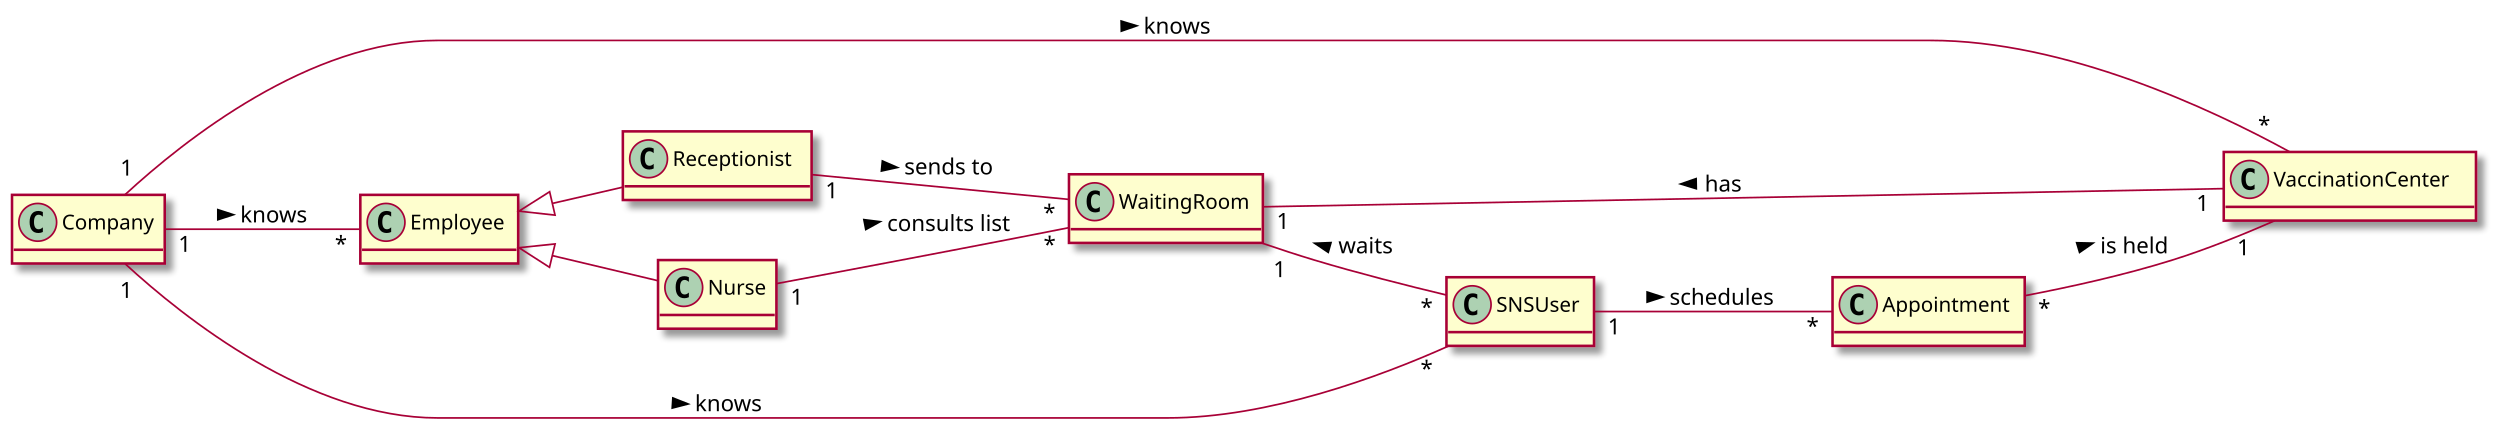
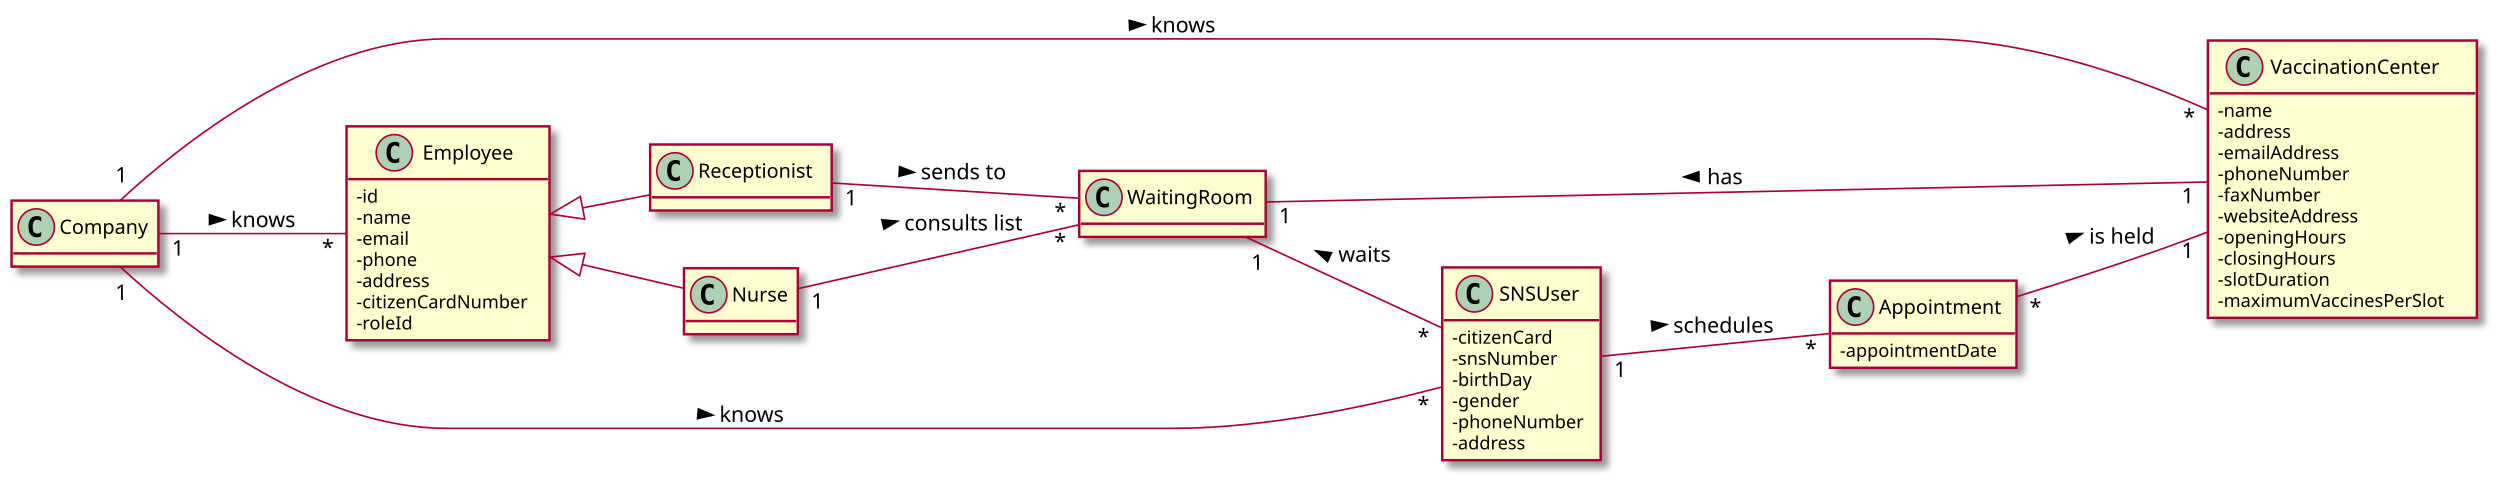
- <svg xmlns="http://www.w3.org/2000/svg" contentScriptType="application/ecmascript" contentStyleType="text/css" height="250px" preserveAspectRatio="none" style="width:1457px;height:250px;background:#FFFFFF;" version="1.1" viewBox="0 0 1457 250" width="1457px" zoomAndPan="magnify">
+ <svg xmlns="http://www.w3.org/2000/svg" contentScriptType="application/ecmascript" contentStyleType="text/css" height="292px" preserveAspectRatio="none" style="width:1515px;height:292px;background:#FFFFFF;" version="1.1" viewBox="0 0 1515 292" width="1515px" zoomAndPan="magnify">
  <defs>
-     <filter height="300%" id="f18soeeq05663s" width="300%" x="-1" y="-1">
+     <filter height="300%" id="fl11a23ilnosv" width="300%" x="-1" y="-1">
      <feGaussianBlur result="blurOut" stdDeviation="2.0" />
      <feColorMatrix in="blurOut" result="blurOut2" type="matrix" values="0 0 0 0 0 0 0 0 0 0 0 0 0 0 0 0 0 0 .4 0" />
      <feOffset dx="4.0" dy="4.0" in="blurOut2" result="blurOut3" />
      <feBlend in="SourceGraphic" in2="blurOut3" mode="normal" />
    </filter>
  </defs>
  <g>
-     <rect codeLine="5" fill="#FEFECE" filter="url(#f18soeeq05663s)" height="40" id="Employee" style="stroke:#A80036;stroke-width:1.5;" width="92" x="210" y="113.566" />
-     <ellipse cx="225" cy="129.566" fill="#ADD1B2" rx="11" ry="11" style="stroke:#A80036;stroke-width:1.0;" />
-     <path d="M227.969,135.207 Q227.391,135.503 226.75,135.644 Q226.109,135.8 225.406,135.8 Q222.906,135.8 221.578,134.16 Q220.266,132.503 220.266,129.378 Q220.266,126.253 221.578,124.597 Q222.906,122.941 225.406,122.941 Q226.109,122.941 226.75,123.097 Q227.406,123.253 227.969,123.55 L227.969,126.269 Q227.344,125.691 226.75,125.425 Q226.156,125.144 225.531,125.144 Q224.188,125.144 223.5,126.222 Q222.812,127.285 222.812,129.378 Q222.812,131.472 223.5,132.55 Q224.188,133.613 225.531,133.613 Q226.156,133.613 226.75,133.347 Q227.344,133.066 227.969,132.488 L227.969,135.207 Z " fill="#000000" />
-     <text fill="#000000" font-family="sans-serif" font-size="12" lengthAdjust="spacing" textLength="60" x="239" y="133.72">Employee</text>
-     <line style="stroke:#A80036;stroke-width:1.5;" x1="211" x2="301" y1="145.566" y2="145.566" />
-     <rect codeLine="7" fill="#FEFECE" filter="url(#f18soeeq05663s)" height="40" id="Nurse" style="stroke:#A80036;stroke-width:1.5;" width="69" x="383.5" y="151.566" />
-     <ellipse cx="398.5" cy="167.566" fill="#ADD1B2" rx="11" ry="11" style="stroke:#A80036;stroke-width:1.0;" />
-     <path d="M401.469,173.207 Q400.891,173.503 400.25,173.644 Q399.609,173.8 398.906,173.8 Q396.406,173.8 395.078,172.16 Q393.766,170.503 393.766,167.378 Q393.766,164.253 395.078,162.597 Q396.406,160.941 398.906,160.941 Q399.609,160.941 400.25,161.097 Q400.906,161.253 401.469,161.55 L401.469,164.269 Q400.844,163.691 400.25,163.425 Q399.656,163.144 399.031,163.144 Q397.688,163.144 397,164.222 Q396.312,165.285 396.312,167.378 Q396.312,169.472 397,170.55 Q397.688,171.613 399.031,171.613 Q399.656,171.613 400.25,171.347 Q400.844,171.066 401.469,170.488 L401.469,173.207 Z " fill="#000000" />
-     <text fill="#000000" font-family="sans-serif" font-size="12" lengthAdjust="spacing" textLength="37" x="412.5" y="171.72">Nurse</text>
-     <line style="stroke:#A80036;stroke-width:1.5;" x1="384.5" x2="451.5" y1="183.566" y2="183.566" />
-     <rect codeLine="9" fill="#FEFECE" filter="url(#f18soeeq05663s)" height="40" id="Receptionist" style="stroke:#A80036;stroke-width:1.5;" width="110" x="363" y="76.566" />
-     <ellipse cx="378" cy="92.566" fill="#ADD1B2" rx="11" ry="11" style="stroke:#A80036;stroke-width:1.0;" />
-     <path d="M380.969,98.207 Q380.391,98.503 379.75,98.644 Q379.109,98.8 378.406,98.8 Q375.906,98.8 374.578,97.16 Q373.266,95.503 373.266,92.378 Q373.266,89.253 374.578,87.597 Q375.906,85.941 378.406,85.941 Q379.109,85.941 379.75,86.097 Q380.406,86.253 380.969,86.55 L380.969,89.269 Q380.344,88.691 379.75,88.425 Q379.156,88.144 378.531,88.144 Q377.188,88.144 376.5,89.222 Q375.812,90.285 375.812,92.378 Q375.812,94.472 376.5,95.55 Q377.188,96.613 378.531,96.613 Q379.156,96.613 379.75,96.347 Q380.344,96.066 380.969,95.488 L380.969,98.207 Z " fill="#000000" />
-     <text fill="#000000" font-family="sans-serif" font-size="12" lengthAdjust="spacing" textLength="78" x="392" y="96.72">Receptionist</text>
-     <line style="stroke:#A80036;stroke-width:1.5;" x1="364" x2="472" y1="108.566" y2="108.566" />
-     <rect codeLine="11" fill="#FEFECE" filter="url(#f18soeeq05663s)" height="40" id="VaccinationCenter" style="stroke:#A80036;stroke-width:1.5;" width="147" x="1296" y="88.566" />
-     <ellipse cx="1311" cy="104.566" fill="#ADD1B2" rx="11" ry="11" style="stroke:#A80036;stroke-width:1.0;" />
-     <path d="M1313.969,110.207 Q1313.391,110.503 1312.75,110.644 Q1312.109,110.8 1311.406,110.8 Q1308.906,110.8 1307.578,109.16 Q1306.266,107.503 1306.266,104.378 Q1306.266,101.253 1307.578,99.597 Q1308.906,97.941 1311.406,97.941 Q1312.109,97.941 1312.75,98.097 Q1313.406,98.253 1313.969,98.55 L1313.969,101.269 Q1313.344,100.691 1312.75,100.425 Q1312.156,100.144 1311.531,100.144 Q1310.188,100.144 1309.5,101.222 Q1308.812,102.285 1308.812,104.378 Q1308.812,106.472 1309.5,107.55 Q1310.188,108.613 1311.531,108.613 Q1312.156,108.613 1312.75,108.347 Q1313.344,108.066 1313.969,107.488 L1313.969,110.207 Z " fill="#000000" />
-     <text fill="#000000" font-family="sans-serif" font-size="12" lengthAdjust="spacing" textLength="115" x="1325" y="108.72">VaccinationCenter</text>
-     <line style="stroke:#A80036;stroke-width:1.5;" x1="1297" x2="1442" y1="120.566" y2="120.566" />
-     <rect codeLine="13" fill="#FEFECE" filter="url(#f18soeeq05663s)" height="40" id="WaitingRoom" style="stroke:#A80036;stroke-width:1.5;" width="113" x="623" y="101.566" />
-     <ellipse cx="638" cy="117.566" fill="#ADD1B2" rx="11" ry="11" style="stroke:#A80036;stroke-width:1.0;" />
-     <path d="M640.969,123.207 Q640.391,123.503 639.75,123.644 Q639.109,123.8 638.406,123.8 Q635.906,123.8 634.578,122.16 Q633.266,120.503 633.266,117.378 Q633.266,114.253 634.578,112.597 Q635.906,110.941 638.406,110.941 Q639.109,110.941 639.75,111.097 Q640.406,111.253 640.969,111.55 L640.969,114.269 Q640.344,113.691 639.75,113.425 Q639.156,113.144 638.531,113.144 Q637.188,113.144 636.5,114.222 Q635.812,115.285 635.812,117.378 Q635.812,119.472 636.5,120.55 Q637.188,121.613 638.531,121.613 Q639.156,121.613 639.75,121.347 Q640.344,121.066 640.969,120.488 L640.969,123.207 Z " fill="#000000" />
-     <text fill="#000000" font-family="sans-serif" font-size="12" lengthAdjust="spacing" textLength="81" x="652" y="121.72">WaitingRoom</text>
-     <line style="stroke:#A80036;stroke-width:1.5;" x1="624" x2="735" y1="133.566" y2="133.566" />
-     <rect codeLine="15" fill="#FEFECE" filter="url(#f18soeeq05663s)" height="40" id="SNSUser" style="stroke:#A80036;stroke-width:1.5;" width="86" x="843" y="161.566" />
-     <ellipse cx="858" cy="177.566" fill="#ADD1B2" rx="11" ry="11" style="stroke:#A80036;stroke-width:1.0;" />
-     <path d="M860.969,183.207 Q860.391,183.503 859.75,183.644 Q859.109,183.8 858.406,183.8 Q855.906,183.8 854.578,182.16 Q853.266,180.503 853.266,177.378 Q853.266,174.253 854.578,172.597 Q855.906,170.941 858.406,170.941 Q859.109,170.941 859.75,171.097 Q860.406,171.253 860.969,171.55 L860.969,174.269 Q860.344,173.691 859.75,173.425 Q859.156,173.144 858.531,173.144 Q857.188,173.144 856.5,174.222 Q855.812,175.285 855.812,177.378 Q855.812,179.472 856.5,180.55 Q857.188,181.613 858.531,181.613 Q859.156,181.613 859.75,181.347 Q860.344,181.066 860.969,180.488 L860.969,183.207 Z " fill="#000000" />
-     <text fill="#000000" font-family="sans-serif" font-size="12" lengthAdjust="spacing" textLength="54" x="872" y="181.72">SNSUser</text>
-     <line style="stroke:#A80036;stroke-width:1.5;" x1="844" x2="928" y1="193.566" y2="193.566" />
-     <rect codeLine="17" fill="#FEFECE" filter="url(#f18soeeq05663s)" height="40" id="Company" style="stroke:#A80036;stroke-width:1.5;" width="89" x="7" y="113.566" />
-     <ellipse cx="22" cy="129.566" fill="#ADD1B2" rx="11" ry="11" style="stroke:#A80036;stroke-width:1.0;" />
-     <path d="M24.969,135.207 Q24.391,135.503 23.75,135.644 Q23.109,135.8 22.406,135.8 Q19.906,135.8 18.578,134.16 Q17.266,132.503 17.266,129.378 Q17.266,126.253 18.578,124.597 Q19.906,122.941 22.406,122.941 Q23.109,122.941 23.75,123.097 Q24.406,123.253 24.969,123.55 L24.969,126.269 Q24.344,125.691 23.75,125.425 Q23.156,125.144 22.531,125.144 Q21.188,125.144 20.5,126.222 Q19.812,127.285 19.812,129.378 Q19.812,131.472 20.5,132.55 Q21.188,133.613 22.531,133.613 Q23.156,133.613 23.75,133.347 Q24.344,133.066 24.969,132.488 L24.969,135.207 Z " fill="#000000" />
-     <text fill="#000000" font-family="sans-serif" font-size="12" lengthAdjust="spacing" textLength="57" x="36" y="133.72">Company</text>
-     <line style="stroke:#A80036;stroke-width:1.5;" x1="8" x2="95" y1="145.566" y2="145.566" />
-     <rect codeLine="19" fill="#FEFECE" filter="url(#f18soeeq05663s)" height="40" id="Appointment" style="stroke:#A80036;stroke-width:1.5;" width="112" x="1068" y="161.566" />
-     <ellipse cx="1083" cy="177.566" fill="#ADD1B2" rx="11" ry="11" style="stroke:#A80036;stroke-width:1.0;" />
-     <path d="M1085.969,183.207 Q1085.391,183.503 1084.75,183.644 Q1084.109,183.8 1083.406,183.8 Q1080.906,183.8 1079.578,182.16 Q1078.266,180.503 1078.266,177.378 Q1078.266,174.253 1079.578,172.597 Q1080.906,170.941 1083.406,170.941 Q1084.109,170.941 1084.75,171.097 Q1085.406,171.253 1085.969,171.55 L1085.969,174.269 Q1085.344,173.691 1084.75,173.425 Q1084.156,173.144 1083.531,173.144 Q1082.188,173.144 1081.5,174.222 Q1080.812,175.285 1080.812,177.378 Q1080.812,179.472 1081.5,180.55 Q1082.188,181.613 1083.531,181.613 Q1084.156,181.613 1084.75,181.347 Q1085.344,181.066 1085.969,180.488 L1085.969,183.207 Z " fill="#000000" />
-     <text fill="#000000" font-family="sans-serif" font-size="12" lengthAdjust="spacing" textLength="80" x="1097" y="181.72">Appointment</text>
-     <line style="stroke:#A80036;stroke-width:1.5;" x1="1069" x2="1179" y1="193.566" y2="193.566" />
-     <path codeLine="21" d="M321.99,149.006 C343.08,154.006 365.6,159.356 383.43,163.596 " fill="none" id="Employee-backto-Nurse" style="stroke:#A80036;stroke-width:1.0;" />
-     <polygon fill="none" points="320.26,155.786,302.42,144.356,323.5,142.166,320.26,155.786" style="stroke:#A80036;stroke-width:1.0;" />
-     <path codeLine="22" d="M322.28,118.466 C335.8,115.346 349.89,112.086 362.96,109.066 " fill="none" id="Employee-backto-Receptionist" style="stroke:#A80036;stroke-width:1.0;" />
-     <polygon fill="none" points="323.48,125.376,302.42,123.066,320.33,111.736,323.48,125.376" style="stroke:#A80036;stroke-width:1.0;" />
-     <path codeLine="24" d="M1295.98,109.936 C1157.91,112.546 860.02,118.176 736.22,120.516 " fill="none" id="VaccinationCenter-WaitingRoom" style="stroke:#A80036;stroke-width:1.0;" />
-     <polygon fill="#000000" points="979.501,107.227,988.6,109.994,988.489,104.118,979.501,107.227" style="stroke:#000000;stroke-width:1.0;" />
-     <text fill="#000000" font-family="sans-serif" font-size="13" lengthAdjust="spacing" textLength="23" x="993.5" y="111.633">has</text>
-     <text fill="#000000" font-family="sans-serif" font-size="13" lengthAdjust="spacing" textLength="8" x="1279.986" y="122.924">1</text>
-     <text fill="#000000" font-family="sans-serif" font-size="13" lengthAdjust="spacing" textLength="8" x="744" y="133.418">1</text>
-     <path codeLine="25" d="M735.45,141.666 C745.56,145.136 756.06,148.576 766,151.566 C791.3,159.176 820.01,166.456 842.89,171.936 " fill="none" id="WaitingRoom-SNSUser" style="stroke:#A80036;stroke-width:1.0;" />
-     <polygon fill="#000000" points="766.187,141.776,774.096,147.058,775.691,141.4,766.187,141.776" style="stroke:#000000;stroke-width:1.0;" />
-     <text fill="#000000" font-family="sans-serif" font-size="13" lengthAdjust="spacing" textLength="32" x="780" y="147.633">waits</text>
-     <text fill="#000000" font-family="sans-serif" font-size="13" lengthAdjust="spacing" textLength="8" x="742.061" y="161.514">1</text>
-     <text fill="#000000" font-family="sans-serif" font-size="13" lengthAdjust="spacing" textLength="7" x="827.879" y="183.648">*</text>
-     <path codeLine="27" d="M452.7,165.266 C487.76,158.686 544.25,148.036 593,138.566 C602.66,136.686 612.92,134.676 622.86,132.706 " fill="none" id="Nurse-WaitingRoom" style="stroke:#A80036;stroke-width:1.0;" />
-     <polygon fill="#000000" points="512.911,129.193,503.475,128.006,504.579,133.779,512.911,129.193" style="stroke:#000000;stroke-width:1.0;" />
-     <text fill="#000000" font-family="sans-serif" font-size="13" lengthAdjust="spacing" textLength="75" x="517" y="134.633">consults list</text>
-     <text fill="#000000" font-family="sans-serif" font-size="13" lengthAdjust="spacing" textLength="8" x="460.682" y="177.594">1</text>
-     <text fill="#000000" font-family="sans-serif" font-size="13" lengthAdjust="spacing" textLength="7" x="608.155" y="147.17">*</text>
-     <path codeLine="28" d="M473.08,101.776 C516.9,105.996 578.42,111.926 622.69,116.186 " fill="none" id="Receptionist-WaitingRoom" style="stroke:#A80036;stroke-width:1.0;" />
-     <polygon fill="#000000" points="522.977,97.612,514.255,93.819,513.692,99.67,522.977,97.612" style="stroke:#000000;stroke-width:1.0;" />
-     <text fill="#000000" font-family="sans-serif" font-size="13" lengthAdjust="spacing" textLength="55" x="527" y="101.633">sends to</text>
-     <text fill="#000000" font-family="sans-serif" font-size="13" lengthAdjust="spacing" textLength="8" x="481.019" y="115.56">1</text>
-     <text fill="#000000" font-family="sans-serif" font-size="13" lengthAdjust="spacing" textLength="7" x="607.963" y="128.533">*</text>
-     <path codeLine="30" d="M72.95,113.386 C107.41,81.636 180.58,23.566 255,23.566 C255,23.566 255,23.566 1125,23.566 C1203.36,23.566 1288.37,63.286 1334.33,88.426 " fill="none" id="Company-VaccinationCenter" style="stroke:#A80036;stroke-width:1.0;" />
-     <polygon fill="#000000" points="662.499,15.033,653.398,12.274,653.514,18.151,662.499,15.033" style="stroke:#000000;stroke-width:1.0;" />
-     <text fill="#000000" font-family="sans-serif" font-size="13" lengthAdjust="spacing" textLength="39" x="666.5" y="19.633">knows</text>
-     <text fill="#000000" font-family="sans-serif" font-size="13" lengthAdjust="spacing" textLength="8" x="70.076" y="102.341">1</text>
-     <text fill="#000000" font-family="sans-serif" font-size="13" lengthAdjust="spacing" textLength="7" x="1315.971" y="77.393">*</text>
-     <path codeLine="31" d="M72.95,153.746 C107.41,185.496 180.58,243.566 255,243.566 C255,243.566 255,243.566 680.5,243.566 C739.3,243.566 803.68,219.796 844.19,201.696 " fill="none" id="Company-SNSUser" style="stroke:#A80036;stroke-width:1.0;" />
-     <polygon fill="#000000" points="400.99,235.443,392.145,231.948,391.78,237.815,400.99,235.443" style="stroke:#000000;stroke-width:1.0;" />
-     <text fill="#000000" font-family="sans-serif" font-size="13" lengthAdjust="spacing" textLength="39" x="405" y="239.633">knows</text>
-     <text fill="#000000" font-family="sans-serif" font-size="13" lengthAdjust="spacing" textLength="8" x="69.858" y="173.617">1</text>
-     <text fill="#000000" font-family="sans-serif" font-size="13" lengthAdjust="spacing" textLength="7" x="827.845" y="219.475">*</text>
-     <path codeLine="32" d="M96.44,133.566 C129.94,133.566 175.92,133.566 209.74,133.566 " fill="none" id="Company-Employee" style="stroke:#A80036;stroke-width:1.0;" />
-     <polygon fill="#000000" points="136,125.132,126.955,122.193,126.955,128.071,136,125.132" style="stroke:#000000;stroke-width:1.0;" />
-     <text fill="#000000" font-family="sans-serif" font-size="13" lengthAdjust="spacing" textLength="39" x="140" y="129.633">knows</text>
-     <text fill="#000000" font-family="sans-serif" font-size="13" lengthAdjust="spacing" textLength="8" x="103.934" y="146.791">1</text>
-     <text fill="#000000" font-family="sans-serif" font-size="13" lengthAdjust="spacing" textLength="7" x="195.12" y="146.791">*</text>
-     <path codeLine="34" d="M929.19,181.566 C967.91,181.566 1025.5,181.566 1067.85,181.566 " fill="none" id="SNSUser-Appointment" style="stroke:#A80036;stroke-width:1.0;" />
-     <polygon fill="#000000" points="969,173.132,959.955,170.193,959.955,176.071,969,173.132" style="stroke:#000000;stroke-width:1.0;" />
-     <text fill="#000000" font-family="sans-serif" font-size="13" lengthAdjust="spacing" textLength="64" x="973" y="177.633">schedules</text>
-     <text fill="#000000" font-family="sans-serif" font-size="13" lengthAdjust="spacing" textLength="8" x="937.006" y="194.886">1</text>
-     <text fill="#000000" font-family="sans-serif" font-size="13" lengthAdjust="spacing" textLength="7" x="1052.834" y="194.649">*</text>
-     <path codeLine="35" d="M1180.19,172.306 C1206.47,167.276 1238.18,160.276 1266,151.566 C1286.07,145.286 1307.64,136.556 1325.78,128.606 " fill="none" id="Appointment-VaccinationCenter" style="stroke:#A80036;stroke-width:1.0;" />
-     <polygon fill="#000000" points="1219.789,141.695,1210.281,141.48,1211.971,147.11,1219.789,141.695" style="stroke:#000000;stroke-width:1.0;" />
-     <text fill="#000000" font-family="sans-serif" font-size="13" lengthAdjust="spacing" textLength="41" x="1224" y="147.633">is held</text>
-     <text fill="#000000" font-family="sans-serif" font-size="13" lengthAdjust="spacing" textLength="7" x="1187.838" y="184.156">*</text>
-     <text fill="#000000" font-family="sans-serif" font-size="13" lengthAdjust="spacing" textLength="8" x="1303.762" y="148.782">1</text>
+     <rect codeLine="5" fill="#FEFECE" filter="url(#fl11a23ilnosv)" height="129.633" id="Employee" style="stroke:#A80036;stroke-width:1.5;" width="123" x="210" y="76.566" />
+     <ellipse cx="238.95" cy="92.566" fill="#ADD1B2" rx="11" ry="11" style="stroke:#A80036;stroke-width:1.0;" />
+     <path d="M241.919,98.207 Q241.341,98.503 240.7,98.644 Q240.059,98.8 239.356,98.8 Q236.856,98.8 235.528,97.16 Q234.216,95.503 234.216,92.378 Q234.216,89.253 235.528,87.597 Q236.856,85.941 239.356,85.941 Q240.059,85.941 240.7,86.097 Q241.356,86.253 241.919,86.55 L241.919,89.269 Q241.294,88.691 240.7,88.425 Q240.106,88.144 239.481,88.144 Q238.137,88.144 237.45,89.222 Q236.762,90.285 236.762,92.378 Q236.762,94.472 237.45,95.55 Q238.137,96.613 239.481,96.613 Q240.106,96.613 240.7,96.347 Q241.294,96.066 241.919,95.488 L241.919,98.207 Z " fill="#000000" />
+     <text fill="#000000" font-family="sans-serif" font-size="12" lengthAdjust="spacing" textLength="60" x="256.05" y="96.72">Employee</text>
+     <line style="stroke:#A80036;stroke-width:1.5;" x1="211" x2="332" y1="108.566" y2="108.566" />
+     <text fill="#000000" font-family="sans-serif" font-size="11" lengthAdjust="spacing" textLength="14" x="216" y="122.776">-id</text>
+     <text fill="#000000" font-family="sans-serif" font-size="11" lengthAdjust="spacing" textLength="36" x="216" y="135.581">-name</text>
+     <text fill="#000000" font-family="sans-serif" font-size="11" lengthAdjust="spacing" textLength="35" x="216" y="148.386">-email</text>
+     <text fill="#000000" font-family="sans-serif" font-size="11" lengthAdjust="spacing" textLength="39" x="216" y="161.19">-phone</text>
+     <text fill="#000000" font-family="sans-serif" font-size="11" lengthAdjust="spacing" textLength="51" x="216" y="173.995">-address</text>
+     <text fill="#000000" font-family="sans-serif" font-size="11" lengthAdjust="spacing" textLength="111" x="216" y="186.8">-citizenCardNumber</text>
+     <text fill="#000000" font-family="sans-serif" font-size="11" lengthAdjust="spacing" textLength="36" x="216" y="199.605">-roleId</text>
+     <rect codeLine="15" fill="#FEFECE" filter="url(#fl11a23ilnosv)" height="40" id="Nurse" style="stroke:#A80036;stroke-width:1.5;" width="69" x="414.5" y="162.566" />
+     <ellipse cx="429.5" cy="178.566" fill="#ADD1B2" rx="11" ry="11" style="stroke:#A80036;stroke-width:1.0;" />
+     <path d="M432.469,184.207 Q431.891,184.503 431.25,184.644 Q430.609,184.8 429.906,184.8 Q427.406,184.8 426.078,183.16 Q424.766,181.503 424.766,178.378 Q424.766,175.253 426.078,173.597 Q427.406,171.941 429.906,171.941 Q430.609,171.941 431.25,172.097 Q431.906,172.253 432.469,172.55 L432.469,175.269 Q431.844,174.691 431.25,174.425 Q430.656,174.144 430.031,174.144 Q428.688,174.144 428,175.222 Q427.312,176.285 427.312,178.378 Q427.312,180.472 428,181.55 Q428.688,182.613 430.031,182.613 Q430.656,182.613 431.25,182.347 Q431.844,182.066 432.469,181.488 L432.469,184.207 Z " fill="#000000" />
+     <text fill="#000000" font-family="sans-serif" font-size="12" lengthAdjust="spacing" textLength="37" x="443.5" y="182.72">Nurse</text>
+     <line style="stroke:#A80036;stroke-width:1.5;" x1="415.5" x2="482.5" y1="194.566" y2="194.566" />
+     <rect codeLine="17" fill="#FEFECE" filter="url(#fl11a23ilnosv)" height="40" id="Receptionist" style="stroke:#A80036;stroke-width:1.5;" width="110" x="394" y="87.566" />
+     <ellipse cx="409" cy="103.566" fill="#ADD1B2" rx="11" ry="11" style="stroke:#A80036;stroke-width:1.0;" />
+     <path d="M411.969,109.207 Q411.391,109.503 410.75,109.644 Q410.109,109.8 409.406,109.8 Q406.906,109.8 405.578,108.16 Q404.266,106.503 404.266,103.378 Q404.266,100.253 405.578,98.597 Q406.906,96.941 409.406,96.941 Q410.109,96.941 410.75,97.097 Q411.406,97.253 411.969,97.55 L411.969,100.269 Q411.344,99.691 410.75,99.425 Q410.156,99.144 409.531,99.144 Q408.188,99.144 407.5,100.222 Q406.812,101.285 406.812,103.378 Q406.812,105.472 407.5,106.55 Q408.188,107.613 409.531,107.613 Q410.156,107.613 410.75,107.347 Q411.344,107.066 411.969,106.488 L411.969,109.207 Z " fill="#000000" />
+     <text fill="#000000" font-family="sans-serif" font-size="12" lengthAdjust="spacing" textLength="78" x="423" y="107.72">Receptionist</text>
+     <line style="stroke:#A80036;stroke-width:1.5;" x1="395" x2="503" y1="119.566" y2="119.566" />
+     <rect codeLine="19" fill="#FEFECE" filter="url(#fl11a23ilnosv)" height="168.047" id="VaccinationCenter" style="stroke:#A80036;stroke-width:1.5;" width="163" x="1338" y="24.566" />
+     <ellipse cx="1360.2" cy="40.566" fill="#ADD1B2" rx="11" ry="11" style="stroke:#A80036;stroke-width:1.0;" />
+     <path d="M1363.169,46.206 Q1362.591,46.503 1361.95,46.644 Q1361.309,46.8 1360.606,46.8 Q1358.106,46.8 1356.778,45.16 Q1355.466,43.503 1355.466,40.378 Q1355.466,37.253 1356.778,35.597 Q1358.106,33.941 1360.606,33.941 Q1361.309,33.941 1361.95,34.097 Q1362.606,34.253 1363.169,34.55 L1363.169,37.269 Q1362.544,36.691 1361.95,36.425 Q1361.356,36.144 1360.731,36.144 Q1359.388,36.144 1358.7,37.222 Q1358.013,38.285 1358.013,40.378 Q1358.013,42.472 1358.7,43.55 Q1359.388,44.613 1360.731,44.613 Q1361.356,44.613 1361.95,44.347 Q1362.544,44.066 1363.169,43.488 L1363.169,46.206 Z " fill="#000000" />
+     <text fill="#000000" font-family="sans-serif" font-size="12" lengthAdjust="spacing" textLength="115" x="1375.8" y="44.72">VaccinationCenter</text>
+     <line style="stroke:#A80036;stroke-width:1.5;" x1="1339" x2="1500" y1="56.566" y2="56.566" />
+     <text fill="#000000" font-family="sans-serif" font-size="11" lengthAdjust="spacing" textLength="36" x="1344" y="70.776">-name</text>
+     <text fill="#000000" font-family="sans-serif" font-size="11" lengthAdjust="spacing" textLength="51" x="1344" y="83.581">-address</text>
+     <text fill="#000000" font-family="sans-serif" font-size="11" lengthAdjust="spacing" textLength="82" x="1344" y="96.386">-emailAddress</text>
+     <text fill="#000000" font-family="sans-serif" font-size="11" lengthAdjust="spacing" textLength="84" x="1344" y="109.19">-phoneNumber</text>
+     <text fill="#000000" font-family="sans-serif" font-size="11" lengthAdjust="spacing" textLength="66" x="1344" y="121.995">-faxNumber</text>
+     <text fill="#000000" font-family="sans-serif" font-size="11" lengthAdjust="spacing" textLength="95" x="1344" y="134.8">-websiteAddress</text>
+     <text fill="#000000" font-family="sans-serif" font-size="11" lengthAdjust="spacing" textLength="83" x="1344" y="147.605">-openingHours</text>
+     <text fill="#000000" font-family="sans-serif" font-size="11" lengthAdjust="spacing" textLength="78" x="1344" y="160.409">-closingHours</text>
+     <text fill="#000000" font-family="sans-serif" font-size="11" lengthAdjust="spacing" textLength="73" x="1344" y="173.214">-slotDuration</text>
+     <text fill="#000000" font-family="sans-serif" font-size="11" lengthAdjust="spacing" textLength="151" x="1344" y="186.019">-maximumVaccinesPerSlot</text>
+     <rect codeLine="32" fill="#FEFECE" filter="url(#fl11a23ilnosv)" height="40" id="WaitingRoom" style="stroke:#A80036;stroke-width:1.5;" width="113" x="654" y="103.566" />
+     <ellipse cx="669" cy="119.566" fill="#ADD1B2" rx="11" ry="11" style="stroke:#A80036;stroke-width:1.0;" />
+     <path d="M671.969,125.207 Q671.391,125.503 670.75,125.644 Q670.109,125.8 669.406,125.8 Q666.906,125.8 665.578,124.16 Q664.266,122.503 664.266,119.378 Q664.266,116.253 665.578,114.597 Q666.906,112.941 669.406,112.941 Q670.109,112.941 670.75,113.097 Q671.406,113.253 671.969,113.55 L671.969,116.269 Q671.344,115.691 670.75,115.425 Q670.156,115.144 669.531,115.144 Q668.188,115.144 667.5,116.222 Q666.812,117.285 666.812,119.378 Q666.812,121.472 667.5,122.55 Q668.188,123.613 669.531,123.613 Q670.156,123.613 670.75,123.347 Q671.344,123.066 671.969,122.488 L671.969,125.207 Z " fill="#000000" />
+     <text fill="#000000" font-family="sans-serif" font-size="12" lengthAdjust="spacing" textLength="81" x="683" y="123.72">WaitingRoom</text>
+     <line style="stroke:#A80036;stroke-width:1.5;" x1="655" x2="766" y1="135.566" y2="135.566" />
+     <rect codeLine="34" fill="#FEFECE" filter="url(#fl11a23ilnosv)" height="116.828" id="SNSUser" style="stroke:#A80036;stroke-width:1.5;" width="96" x="874" y="162.066" />
+     <ellipse cx="893.5" cy="178.066" fill="#ADD1B2" rx="11" ry="11" style="stroke:#A80036;stroke-width:1.0;" />
+     <path d="M896.469,183.707 Q895.891,184.003 895.25,184.144 Q894.609,184.3 893.906,184.3 Q891.406,184.3 890.078,182.66 Q888.766,181.003 888.766,177.878 Q888.766,174.753 890.078,173.097 Q891.406,171.441 893.906,171.441 Q894.609,171.441 895.25,171.597 Q895.906,171.753 896.469,172.05 L896.469,174.769 Q895.844,174.191 895.25,173.925 Q894.656,173.644 894.031,173.644 Q892.688,173.644 892,174.722 Q891.312,175.785 891.312,177.878 Q891.312,179.972 892,181.05 Q892.688,182.113 894.031,182.113 Q894.656,182.113 895.25,181.847 Q895.844,181.566 896.469,180.988 L896.469,183.707 Z " fill="#000000" />
+     <text fill="#000000" font-family="sans-serif" font-size="12" lengthAdjust="spacing" textLength="54" x="908.5" y="182.22">SNSUser</text>
+     <line style="stroke:#A80036;stroke-width:1.5;" x1="875" x2="969" y1="194.066" y2="194.066" />
+     <text fill="#000000" font-family="sans-serif" font-size="11" lengthAdjust="spacing" textLength="66" x="880" y="208.276">-citizenCard</text>
+     <text fill="#000000" font-family="sans-serif" font-size="11" lengthAdjust="spacing" textLength="70" x="880" y="221.081">-snsNumber</text>
+     <text fill="#000000" font-family="sans-serif" font-size="11" lengthAdjust="spacing" textLength="51" x="880" y="233.886">-birthDay</text>
+     <text fill="#000000" font-family="sans-serif" font-size="11" lengthAdjust="spacing" textLength="44" x="880" y="246.69">-gender</text>
+     <text fill="#000000" font-family="sans-serif" font-size="11" lengthAdjust="spacing" textLength="84" x="880" y="259.495">-phoneNumber</text>
+     <text fill="#000000" font-family="sans-serif" font-size="11" lengthAdjust="spacing" textLength="51" x="880" y="272.3">-address</text>
+     <rect codeLine="43" fill="#FEFECE" filter="url(#fl11a23ilnosv)" height="40" id="Company" style="stroke:#A80036;stroke-width:1.5;" width="89" x="7" y="121.566" />
+     <ellipse cx="22" cy="137.566" fill="#ADD1B2" rx="11" ry="11" style="stroke:#A80036;stroke-width:1.0;" />
+     <path d="M24.969,143.207 Q24.391,143.503 23.75,143.644 Q23.109,143.8 22.406,143.8 Q19.906,143.8 18.578,142.16 Q17.266,140.503 17.266,137.378 Q17.266,134.253 18.578,132.597 Q19.906,130.941 22.406,130.941 Q23.109,130.941 23.75,131.097 Q24.406,131.253 24.969,131.55 L24.969,134.269 Q24.344,133.691 23.75,133.425 Q23.156,133.144 22.531,133.144 Q21.188,133.144 20.5,134.222 Q19.812,135.285 19.812,137.378 Q19.812,139.472 20.5,140.55 Q21.188,141.613 22.531,141.613 Q23.156,141.613 23.75,141.347 Q24.344,141.066 24.969,140.488 L24.969,143.207 Z " fill="#000000" />
+     <text fill="#000000" font-family="sans-serif" font-size="12" lengthAdjust="spacing" textLength="57" x="36" y="141.72">Company</text>
+     <line style="stroke:#A80036;stroke-width:1.5;" x1="8" x2="95" y1="153.566" y2="153.566" />
+     <rect codeLine="45" fill="#FEFECE" filter="url(#fl11a23ilnosv)" height="52.805" id="Appointment" style="stroke:#A80036;stroke-width:1.5;" width="113" x="1109" y="170.066" />
+     <ellipse cx="1124.45" cy="186.066" fill="#ADD1B2" rx="11" ry="11" style="stroke:#A80036;stroke-width:1.0;" />
+     <path d="M1127.419,191.707 Q1126.841,192.003 1126.2,192.144 Q1125.559,192.3 1124.856,192.3 Q1122.356,192.3 1121.028,190.66 Q1119.716,189.003 1119.716,185.878 Q1119.716,182.753 1121.028,181.097 Q1122.356,179.441 1124.856,179.441 Q1125.559,179.441 1126.2,179.597 Q1126.856,179.753 1127.419,180.05 L1127.419,182.769 Q1126.794,182.191 1126.2,181.925 Q1125.606,181.644 1124.981,181.644 Q1123.638,181.644 1122.95,182.722 Q1122.263,183.785 1122.263,185.878 Q1122.263,187.972 1122.95,189.05 Q1123.638,190.113 1124.981,190.113 Q1125.606,190.113 1126.2,189.847 Q1126.794,189.566 1127.419,188.988 L1127.419,191.707 Z " fill="#000000" />
+     <text fill="#000000" font-family="sans-serif" font-size="12" lengthAdjust="spacing" textLength="80" x="1138.55" y="190.22">Appointment</text>
+     <line style="stroke:#A80036;stroke-width:1.5;" x1="1110" x2="1221" y1="202.066" y2="202.066" />
+     <text fill="#000000" font-family="sans-serif" font-size="11" lengthAdjust="spacing" textLength="101" x="1115" y="216.276">-appointmentDate</text>
+     <path codeLine="50" d="M352.93,160.356 C374.57,165.406 396.79,170.606 414.31,174.696 " fill="none" id="Employee-backto-Nurse" style="stroke:#A80036;stroke-width:1.0;" />
+     <polygon fill="none" points="351.27,167.156,333.39,155.786,354.46,153.526,351.27,167.156" style="stroke:#A80036;stroke-width:1.0;" />
+     <path codeLine="51" d="M353.27,125.916 C367.06,123.246 381.08,120.526 393.96,118.036 " fill="none" id="Employee-backto-Receptionist" style="stroke:#A80036;stroke-width:1.0;" />
+     <polygon fill="none" points="354.36,132.836,333.39,129.766,351.69,119.096,354.36,132.836" style="stroke:#A80036;stroke-width:1.0;" />
+     <path codeLine="53" d="M1337.96,110.276 C1193.03,113.346 891.83,119.736 767.27,122.386 " fill="none" id="VaccinationCenter-WaitingRoom" style="stroke:#A80036;stroke-width:1.0;" />
+     <polygon fill="#000000" points="1020.501,107.238,1029.607,109.985,1029.482,104.108,1020.501,107.238" style="stroke:#000000;stroke-width:1.0;" />
+     <text fill="#000000" font-family="sans-serif" font-size="13" lengthAdjust="spacing" textLength="23" x="1034.5" y="111.633">has</text>
+     <text fill="#000000" font-family="sans-serif" font-size="13" lengthAdjust="spacing" textLength="8" x="1322.074" y="123.196">1</text>
+     <text fill="#000000" font-family="sans-serif" font-size="13" lengthAdjust="spacing" textLength="8" x="775.056" y="135.271">1</text>
+     <path codeLine="54" d="M754.91,143.666 C789.55,159.706 838,182.136 873.64,198.636 " fill="none" id="WaitingRoom-SNSUser" style="stroke:#A80036;stroke-width:1.0;" />
+     <polygon fill="#000000" points="797.463,152.032,804.436,158.499,806.905,153.165,797.463,152.032" style="stroke:#000000;stroke-width:1.0;" />
+     <text fill="#000000" font-family="sans-serif" font-size="13" lengthAdjust="spacing" textLength="32" x="811" y="158.633">waits</text>
+     <text fill="#000000" font-family="sans-serif" font-size="13" lengthAdjust="spacing" textLength="8" x="758.275" y="163.514">1</text>
+     <text fill="#000000" font-family="sans-serif" font-size="13" lengthAdjust="spacing" textLength="7" x="859.023" y="208.606">*</text>
+     <path codeLine="56" d="M483.66,174.916 C526.72,165.126 601.91,148.026 653.62,136.276 " fill="none" id="Nurse-WaitingRoom" style="stroke:#A80036;stroke-width:1.0;" />
+     <polygon fill="#000000" points="543.876,134.024,534.404,133.163,535.707,138.895,543.876,134.024" style="stroke:#000000;stroke-width:1.0;" />
+     <text fill="#000000" font-family="sans-serif" font-size="13" lengthAdjust="spacing" textLength="75" x="548" y="139.633">consults list</text>
+     <text fill="#000000" font-family="sans-serif" font-size="13" lengthAdjust="spacing" textLength="8" x="491.634" y="186.966">1</text>
+     <text fill="#000000" font-family="sans-serif" font-size="13" lengthAdjust="spacing" textLength="7" x="638.884" y="150.941">*</text>
+     <path codeLine="57" d="M504.08,110.896 C547.9,113.606 609.42,117.396 653.69,120.126 " fill="none" id="Receptionist-WaitingRoom" style="stroke:#A80036;stroke-width:1.0;" />
+     <polygon fill="#000000" points="553.99,104.44,545.144,100.95,544.782,106.817,553.99,104.44" style="stroke:#000000;stroke-width:1.0;" />
+     <text fill="#000000" font-family="sans-serif" font-size="13" lengthAdjust="spacing" textLength="55" x="558" y="108.633">sends to</text>
+     <text fill="#000000" font-family="sans-serif" font-size="13" lengthAdjust="spacing" textLength="8" x="512.019" y="124.427">1</text>
+     <text fill="#000000" font-family="sans-serif" font-size="13" lengthAdjust="spacing" textLength="7" x="638.963" y="132.721">*</text>
+     <path codeLine="59" d="M72.77,121.546 C109.1,87.886 189.16,23.566 270.5,23.566 C270.5,23.566 270.5,23.566 1166.5,23.566 C1226.06,23.566 1289.58,45.146 1337.95,66.566 " fill="none" id="Company-VaccinationCenter" style="stroke:#A80036;stroke-width:1.0;" />
+     <polygon fill="#000000" points="693.495,14.915,684.331,12.372,684.586,18.244,693.495,14.915" style="stroke:#000000;stroke-width:1.0;" />
+     <text fill="#000000" font-family="sans-serif" font-size="13" lengthAdjust="spacing" textLength="39" x="697.5" y="19.633">knows</text>
+     <text fill="#000000" font-family="sans-serif" font-size="13" lengthAdjust="spacing" textLength="8" x="69.843" y="110.548">1</text>
+     <text fill="#000000" font-family="sans-serif" font-size="13" lengthAdjust="spacing" textLength="7" x="1323.11" y="75.456">*</text>
+     <path codeLine="60" d="M72.77,161.586 C109.1,195.246 189.16,259.566 270.5,259.566 C270.5,259.566 270.5,259.566 711.5,259.566 C767.92,259.566 831.46,245.726 873.62,234.536 " fill="none" id="Company-SNSUser" style="stroke:#A80036;stroke-width:1.0;" />
+     <polygon fill="#000000" points="431.979,251.586,423.238,247.839,422.705,253.692,431.979,251.586" style="stroke:#000000;stroke-width:1.0;" />
+     <text fill="#000000" font-family="sans-serif" font-size="13" lengthAdjust="spacing" textLength="39" x="436" y="255.633">knows</text>
+     <text fill="#000000" font-family="sans-serif" font-size="13" lengthAdjust="spacing" textLength="8" x="69.843" y="181.756">1</text>
+     <text fill="#000000" font-family="sans-serif" font-size="13" lengthAdjust="spacing" textLength="7" x="859" y="249.779">*</text>
+     <path codeLine="61" d="M96.09,141.566 C128.65,141.566 173.55,141.566 209.65,141.566 " fill="none" id="Company-Employee" style="stroke:#A80036;stroke-width:1.0;" />
+     <polygon fill="#000000" points="136,133.132,126.955,130.193,126.955,136.071,136,133.132" style="stroke:#000000;stroke-width:1.0;" />
+     <text fill="#000000" font-family="sans-serif" font-size="13" lengthAdjust="spacing" textLength="39" x="140" y="137.633">knows</text>
+     <text fill="#000000" font-family="sans-serif" font-size="13" lengthAdjust="spacing" textLength="8" x="104.138" y="154.886">1</text>
+     <text fill="#000000" font-family="sans-serif" font-size="13" lengthAdjust="spacing" textLength="7" x="195.094" y="154.529">*</text>
+     <path codeLine="63" d="M970.14,215.886 C1009.81,211.936 1066.62,206.296 1108.58,202.126 " fill="none" id="SNSUser-Appointment" style="stroke:#A80036;stroke-width:1.0;" />
+     <polygon fill="#000000" points="1009.976,196.638,1000.684,194.608,1001.265,200.457,1009.976,196.638" style="stroke:#000000;stroke-width:1.0;" />
+     <text fill="#000000" font-family="sans-serif" font-size="13" lengthAdjust="spacing" textLength="64" x="1014" y="201.633">schedules</text>
+     <text fill="#000000" font-family="sans-serif" font-size="13" lengthAdjust="spacing" textLength="8" x="978.124" y="228.408">1</text>
+     <text fill="#000000" font-family="sans-serif" font-size="13" lengthAdjust="spacing" textLength="7" x="1093.839" y="215.887">*</text>
+     <path codeLine="64" d="M1222.21,179.736 C1248.38,171.606 1279.93,161.486 1308,151.566 C1317.71,148.136 1327.83,144.406 1337.85,140.626 " fill="none" id="Appointment-VaccinationCenter" style="stroke:#A80036;stroke-width:1.0;" />
+     <polygon fill="#000000" points="1261.736,141.53,1252.227,141.644,1254.11,147.212,1261.736,141.53" style="stroke:#000000;stroke-width:1.0;" />
+     <text fill="#000000" font-family="sans-serif" font-size="13" lengthAdjust="spacing" textLength="41" x="1266" y="147.633">is held</text>
+     <text fill="#000000" font-family="sans-serif" font-size="13" lengthAdjust="spacing" textLength="7" x="1229.924" y="190.628">*</text>
+     <text fill="#000000" font-family="sans-serif" font-size="13" lengthAdjust="spacing" textLength="8" x="1321.954" y="156.344">1</text>
  </g>
</svg>
